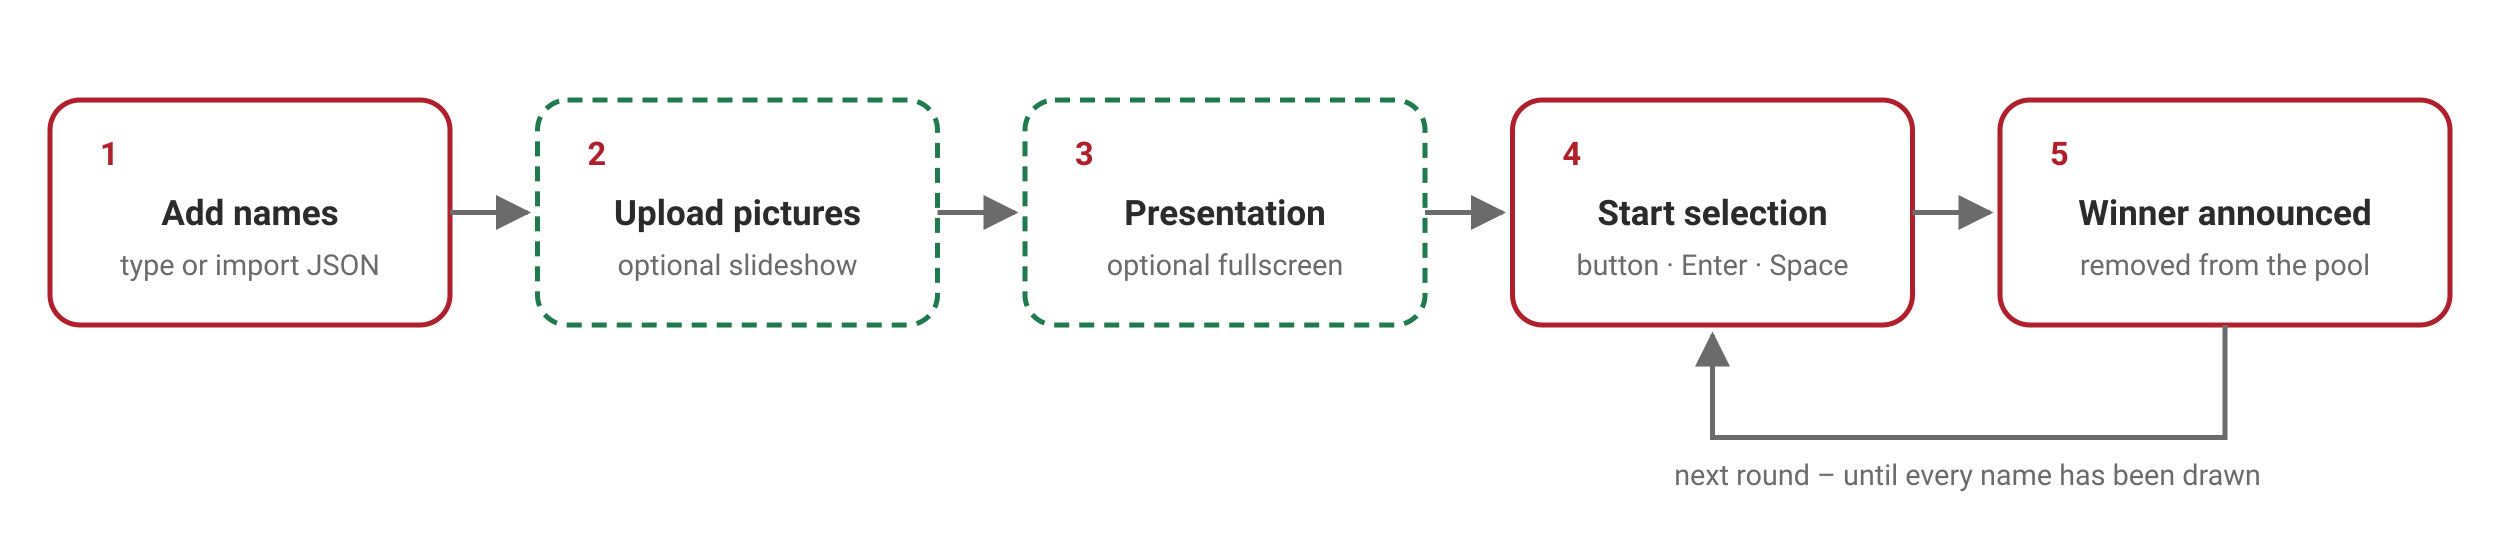
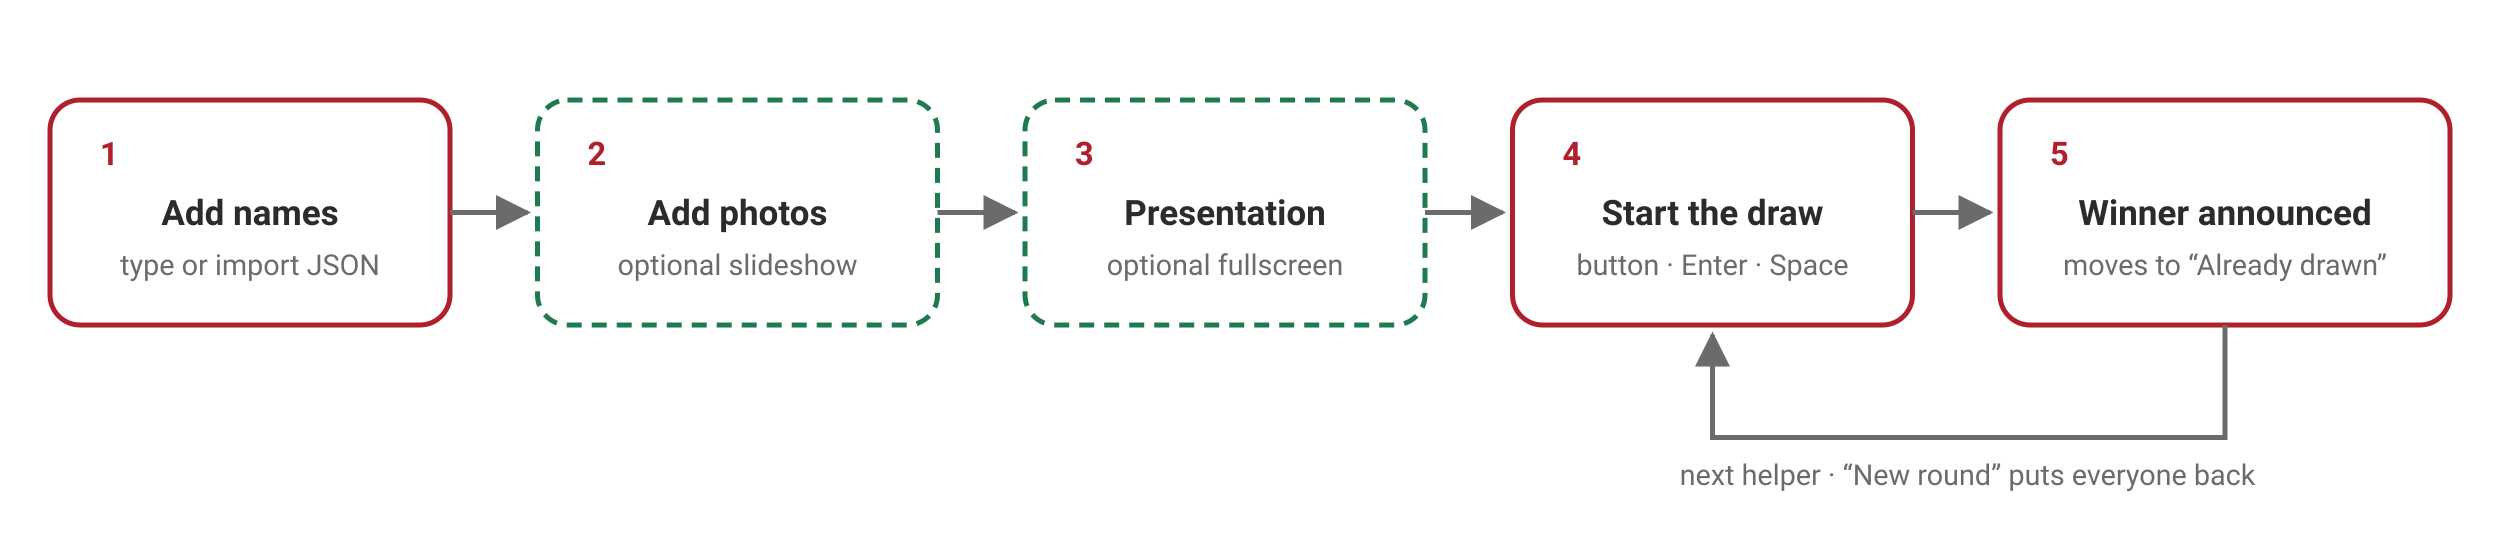
<svg xmlns="http://www.w3.org/2000/svg" viewBox="0 0 1000 220" role="img" aria-labelledby="t d" font-family="Segoe UI, Roboto, Helvetica, Arial, sans-serif">
  <style>
    .step{fill:#fff;stroke:#b01f2c;stroke-width:2}
    .opt{fill:#fff;stroke:#1f7a4d;stroke-width:2;stroke-dasharray:6 4}
    .n{font-size:13px;font-weight:700;fill:#b01f2c}
    .t{font-size:14px;fill:#2b2b2b;font-weight:600}
    .s{font-size:11.5px;fill:#6b6b6b}
    .arrow{stroke:#6b6b6b;stroke-width:2;fill:none;marker-end:url(#a)}
  </style>
  <defs>
    <marker id="a" viewBox="0 0 10 10" refX="9" refY="5" markerWidth="7" markerHeight="7" orient="auto">
      <path d="M0 0L10 5L0 10z" fill="#6b6b6b" />
    </marker>
  </defs>
  <rect width="1000" height="220" fill="#fff" />
  <rect class="step" x="20" y="40" width="160" height="90" rx="12" />
  <text class="n" x="40" y="66">1</text>
  <text class="t" x="100" y="90" text-anchor="middle">Add names</text>
  <text class="s" x="100" y="110" text-anchor="middle">type or import JSON</text>
  <rect class="opt" x="215" y="40" width="160" height="90" rx="12" />
  <text class="n" x="235" y="66" fill="#1f7a4d">2</text>
-   <text class="t" x="295" y="90" text-anchor="middle">Upload pictures</text>
+   <text class="t" x="295" y="90" text-anchor="middle">Add photos</text>
  <text class="s" x="295" y="110" text-anchor="middle">optional slideshow</text>
  <rect class="opt" x="410" y="40" width="160" height="90" rx="12" />
  <text class="n" x="430" y="66" fill="#1f7a4d">3</text>
  <text class="t" x="490" y="90" text-anchor="middle">Presentation</text>
  <text class="s" x="490" y="110" text-anchor="middle">optional fullscreen</text>
  <rect class="step" x="605" y="40" width="160" height="90" rx="12" />
  <text class="n" x="625" y="66">4</text>
-   <text class="t" x="685" y="90" text-anchor="middle">Start selection</text>
+   <text class="t" x="685" y="90" text-anchor="middle">Start the draw</text>
  <text class="s" x="685" y="110" text-anchor="middle">button · Enter · Space</text>
  <rect class="step" x="800" y="40" width="180" height="90" rx="12" />
  <text class="n" x="820" y="66">5</text>
  <text class="t" x="890" y="90" text-anchor="middle">Winner announced</text>
-   <text class="s" x="890" y="110" text-anchor="middle">removed from the pool</text>
+   <text class="s" x="890" y="110" text-anchor="middle">moves to “Already drawn”</text>
  <path class="arrow" d="M180 85H211" />
  <path class="arrow" d="M375 85H406" />
  <path class="arrow" d="M570 85H601" />
  <path class="arrow" d="M765 85H796" />
  <path class="arrow" d="M890 130V175H685V134" />
-   <text class="s" x="787" y="194" text-anchor="middle">next round – until every name has been drawn</text>
+   <text class="s" x="787" y="194" text-anchor="middle">next helper · “New round” puts everyone back</text>
</svg>
